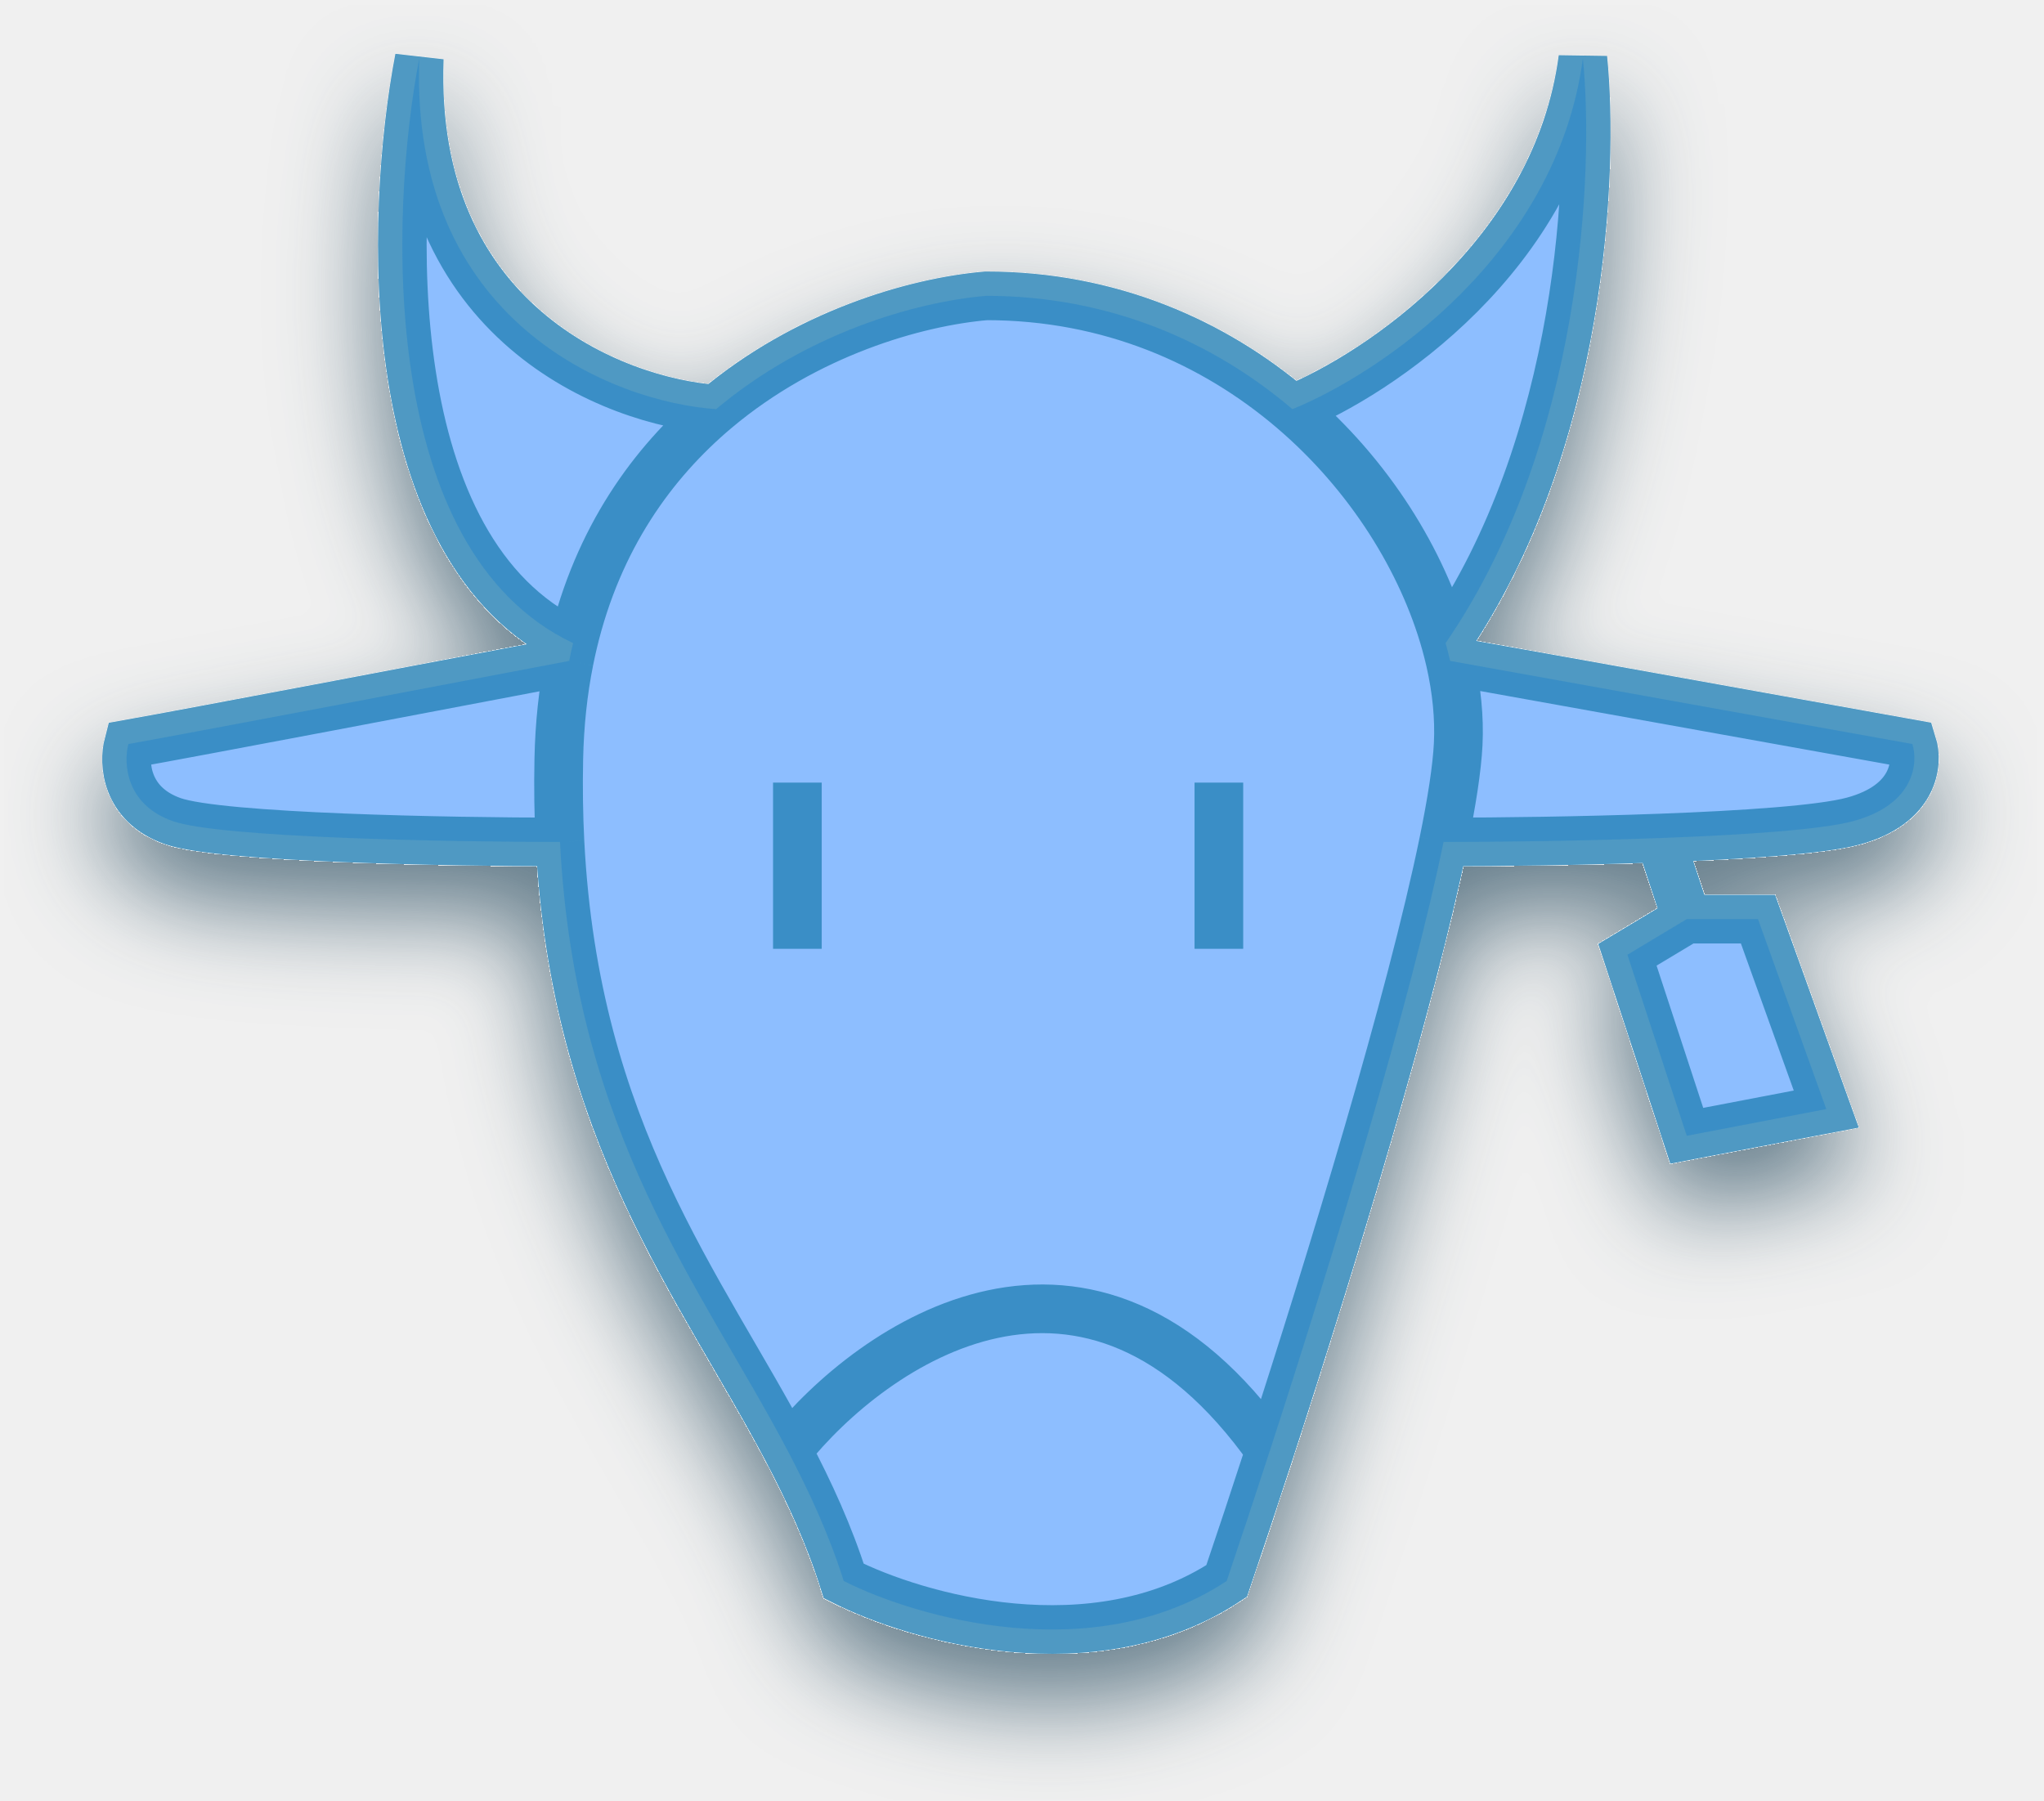
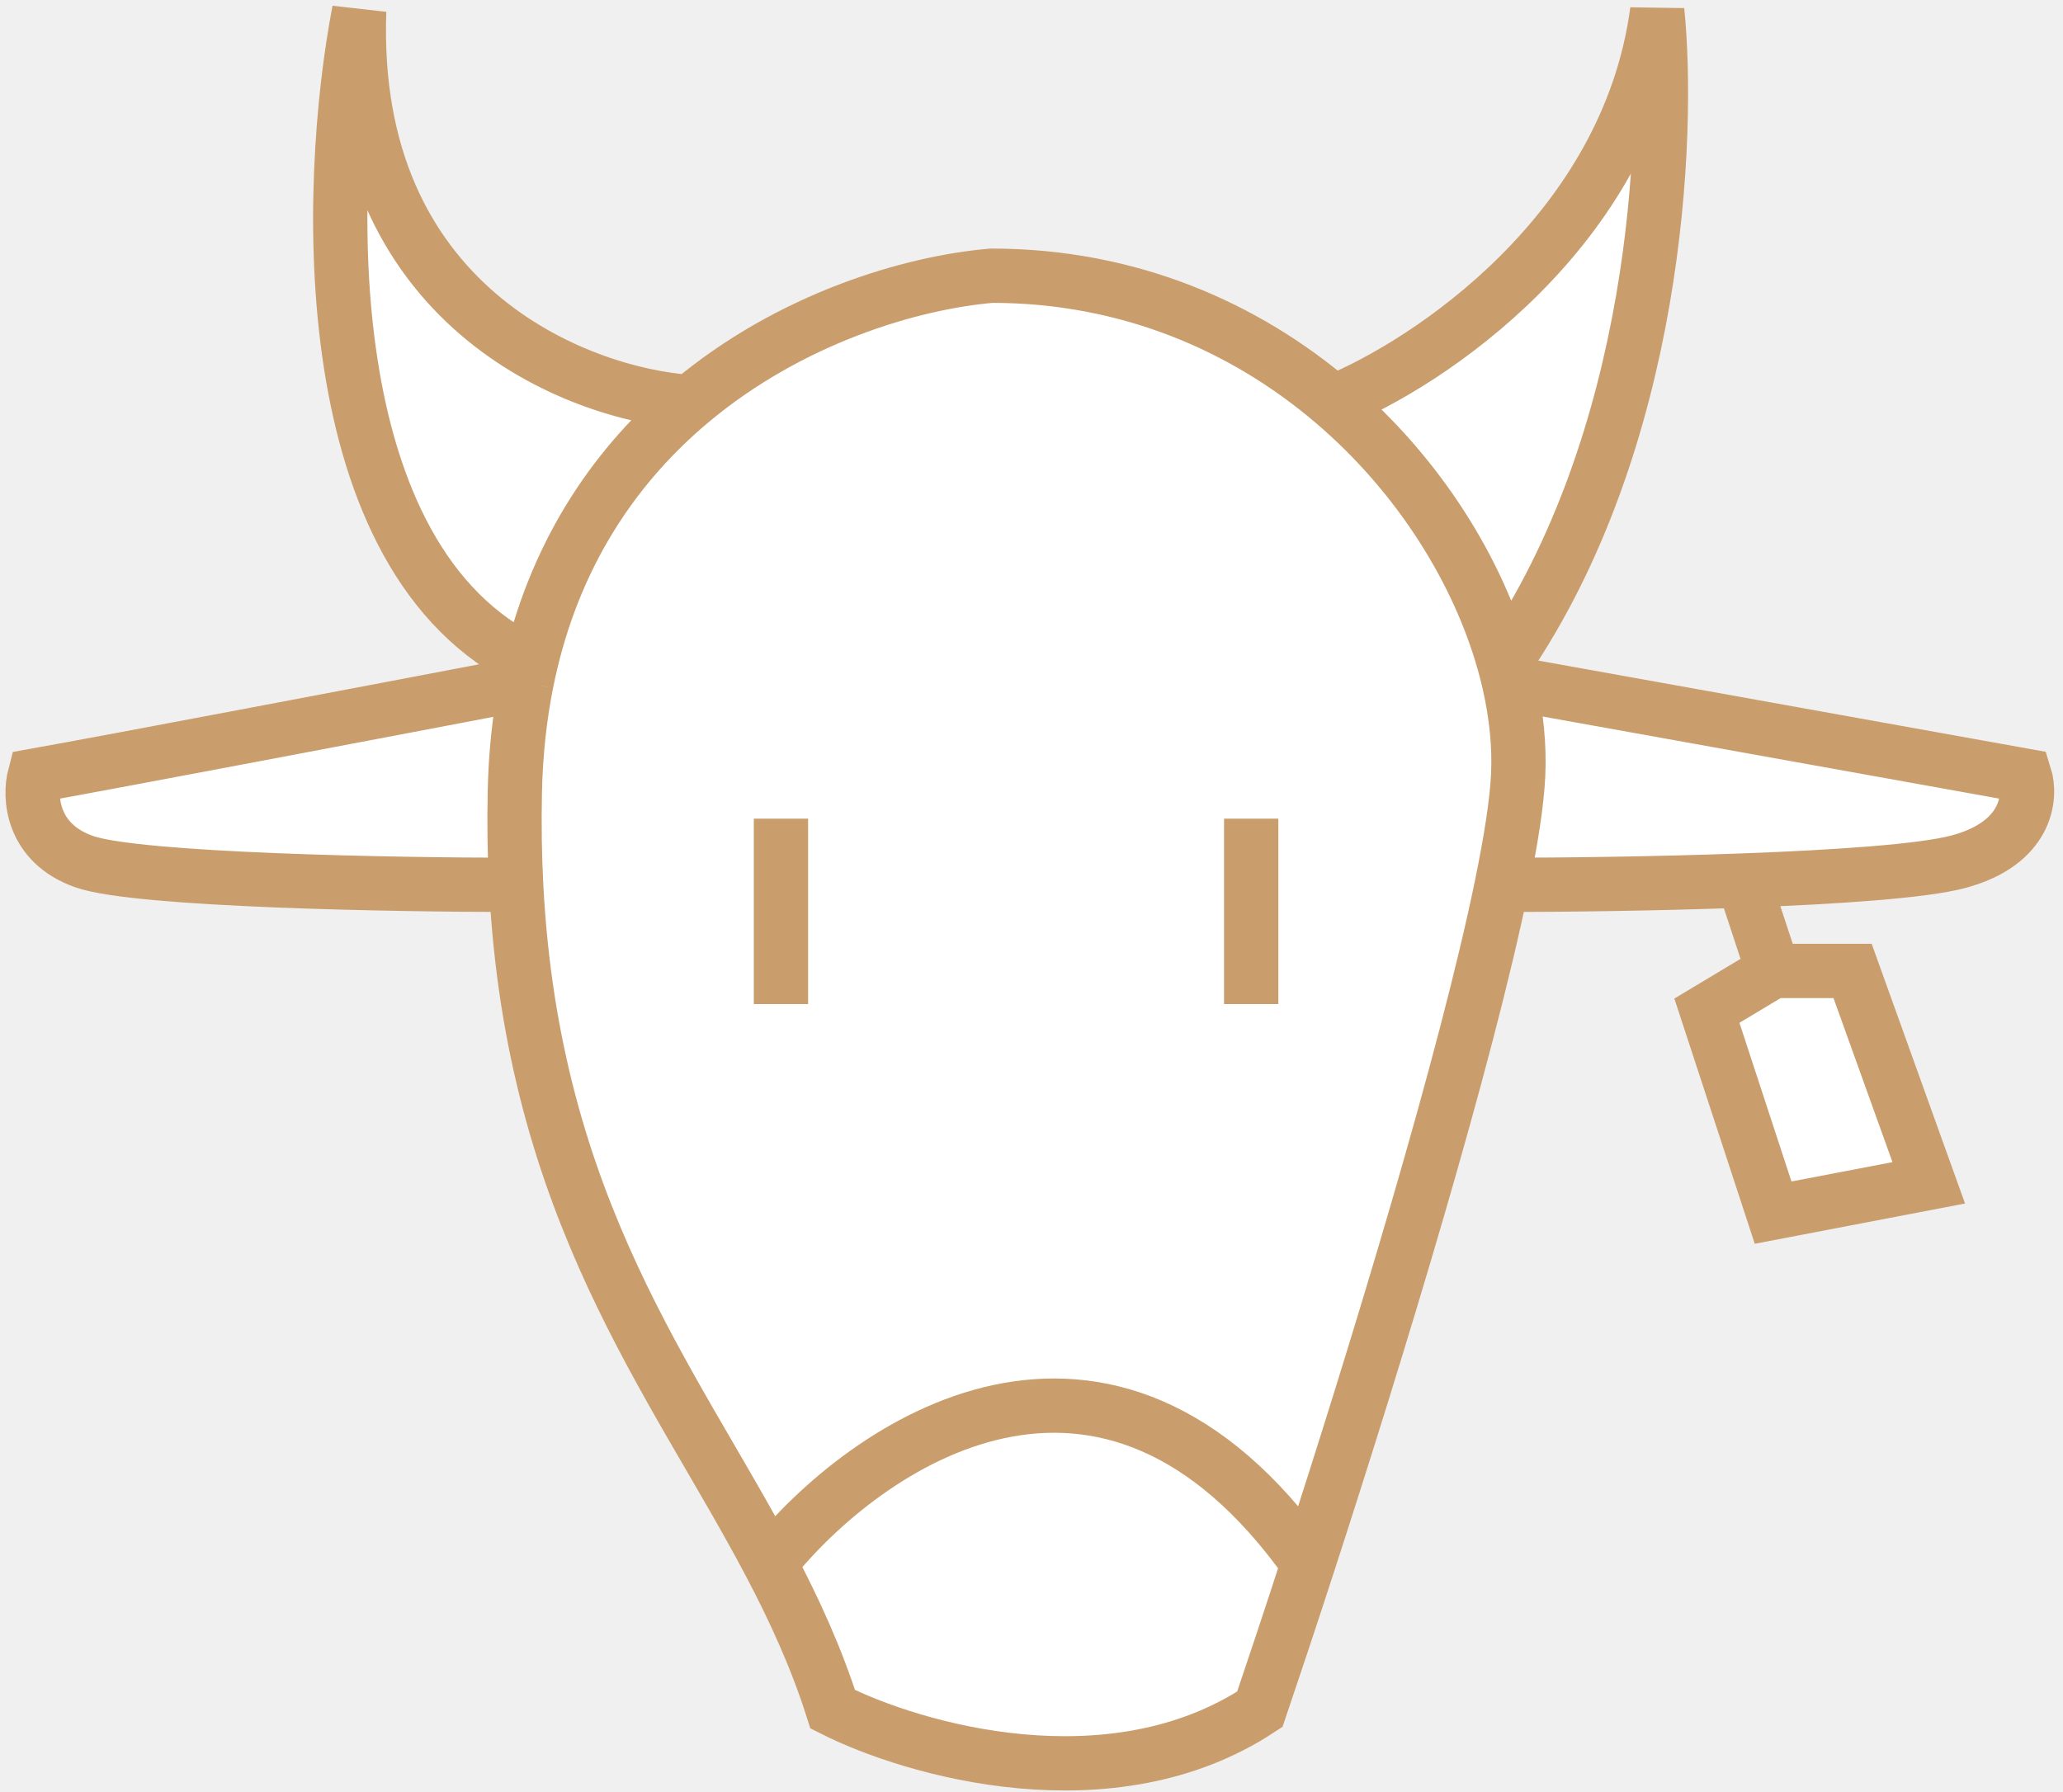
- <svg xmlns="http://www.w3.org/2000/svg" width="210" height="185" viewBox="0 0 210 185" fill="none">
-   <g filter="url(#filter0_d_25_80)">
-     <path d="M126.027 162.448C112.365 171.475 94.108 166.209 86.688 162.448C85.189 157.723 83.179 153.335 80.911 149.029C71.985 132.092 59.057 116.431 57.532 86.511C46.309 86.511 22.644 86.084 17.764 84.376C12.885 82.669 12.682 78.379 13.19 76.447C20.021 75.228 46.227 70.246 58.476 67.908C58.599 67.289 58.733 66.679 58.875 66.079C38.822 56.563 39.987 22.062 43.076 6C42.1 33.081 63.001 41.311 73.573 42.04C82.809 34.279 93.976 31.023 101.326 30.397C114.017 30.397 124.701 35.15 132.784 42.04C141.613 38.464 159.941 26.25 162.624 6C163.795 17.487 162.614 45.585 148.523 66.079C148.694 66.691 148.849 67.301 148.988 67.908L196.476 76.447C197.086 78.379 196.72 82.669 190.376 84.376C187.118 85.254 179.113 85.793 170.553 86.11L173.298 94.44H180.617L187.632 113.958L173.298 116.703L167.199 98.1L173.298 94.44L170.553 86.11C162.447 86.41 153.845 86.511 148.31 86.511C144.977 102.758 136.853 129.404 130.477 149.029C128.842 154.062 127.322 158.633 126.027 162.448Z" fill="#8DBEFF" />
-     <path d="M73.573 42.04C82.809 34.279 93.976 31.023 101.326 30.397C114.017 30.397 124.701 35.15 132.784 42.04M73.573 42.04C63.001 41.311 42.1 33.081 43.076 6C39.987 22.062 38.822 56.563 58.875 66.079M73.573 42.04C67.011 47.555 61.425 55.343 58.875 66.079M58.875 66.079C58.733 66.679 58.599 67.289 58.476 67.908M58.476 67.908C57.856 71.022 57.486 74.371 57.411 77.972C57.349 80.945 57.393 83.787 57.532 86.511M58.476 67.908C46.227 70.246 20.021 75.228 13.19 76.447C12.682 78.379 12.885 82.669 17.764 84.376C22.644 86.084 46.309 86.511 57.532 86.511M57.532 86.511C59.057 116.431 71.985 132.092 80.911 149.029M132.784 42.04C141.612 38.464 159.941 26.25 162.624 6C163.795 17.487 162.614 45.585 148.523 66.079M132.784 42.04C140.732 48.815 146.166 57.656 148.523 66.079M148.523 66.079C148.694 66.691 148.849 67.301 148.988 67.908M148.988 67.908C149.663 70.867 149.947 73.75 149.815 76.447C149.692 78.945 149.155 82.394 148.31 86.511M148.988 67.908L196.476 76.447C197.086 78.379 196.72 82.669 190.376 84.376C187.118 85.254 179.113 85.793 170.553 86.11M148.31 86.511C144.977 102.758 136.853 129.404 130.477 149.029M148.31 86.511C153.845 86.511 162.447 86.41 170.553 86.11M80.911 149.029C83.179 153.335 85.189 157.723 86.688 162.448C94.108 166.209 112.365 171.475 126.027 162.448C127.322 158.633 128.842 154.062 130.477 149.029M80.911 149.029C89.665 138.051 111.835 122.68 130.477 149.029M170.553 86.11L173.298 94.44M173.298 94.44L167.199 98.1L173.298 116.703L187.632 113.958L180.617 94.44H173.298Z" stroke="#2583B8" stroke-opacity="0.79" stroke-width="5" />
-     <path d="M125.227 80.412V97.49" stroke="#2583B8" stroke-opacity="0.79" stroke-width="5" />
-     <path d="M81.922 80.412V97.49" stroke="#2583B8" stroke-opacity="0.79" stroke-width="5" />
-   </g>
-   <defs>
-     <filter id="filter0_d_25_80" x="0.5" y="0.527" width="208.684" height="184.404" filterUnits="userSpaceOnUse" color-interpolation-filters="sRGB">
-       <feFlood flood-opacity="0" result="BackgroundImageFix" />
-       <feColorMatrix in="SourceAlpha" type="matrix" values="0 0 0 0 0 0 0 0 0 0 0 0 0 0 0 0 0 0 127 0" result="hardAlpha" />
-       <feOffset dy="5" />
-       <feGaussianBlur stdDeviation="5" />
-       <feComposite in2="hardAlpha" operator="out" />
-       <feColorMatrix type="matrix" values="0 0 0 0 0.083 0 0 0 0 0.235 0 0 0 0 0.321 0 0 0 0.64 0" />
-       <feBlend mode="normal" in2="BackgroundImageFix" result="effect1_dropShadow_25_80" />
-       <feBlend mode="normal" in="SourceGraphic" in2="effect1_dropShadow_25_80" result="shape" />
-     </filter>
-   </defs>
+ <svg xmlns="http://www.w3.org/2000/svg" width="190" height="165" viewBox="0 0 190 165" fill="none">
+   <path d="M116.031 157.448C102.369 166.475 84.112 161.209 76.692 157.448C75.193 152.723 73.183 148.335 70.915 144.029C61.989 127.092 49.06 111.431 47.536 81.511C36.313 81.511 12.648 81.084 7.768 79.376C2.889 77.669 2.686 73.379 3.194 71.447C10.025 70.228 36.231 65.246 48.48 62.908C48.603 62.289 48.737 61.679 48.879 61.078C28.826 51.563 29.991 17.062 33.08 1C32.104 28.081 53.005 36.311 63.577 37.04C72.812 29.279 83.98 26.023 91.33 25.397C104.021 25.397 114.704 30.15 122.788 37.04C131.616 33.464 149.945 21.25 152.628 1C153.799 12.487 152.618 40.585 138.526 61.078C138.698 61.691 138.853 62.301 138.992 62.908L186.48 71.447C187.089 73.379 186.724 77.669 180.38 79.376C177.122 80.254 169.116 80.793 160.557 81.11L163.302 89.44H170.621L177.636 108.958L163.302 111.703L157.203 93.1L163.302 89.44L160.557 81.11C152.451 81.41 143.849 81.511 138.314 81.511C134.981 97.758 126.857 124.404 120.481 144.029C118.846 149.062 117.326 153.633 116.031 157.448Z" fill="white" />
+   <path d="M63.577 37.04C72.812 29.279 83.98 26.023 91.33 25.397C104.021 25.397 114.704 30.15 122.788 37.04M63.577 37.04C53.005 36.311 32.104 28.081 33.08 1C29.991 17.062 28.826 51.563 48.879 61.078M63.577 37.04C57.015 42.555 51.429 50.343 48.879 61.078M48.879 61.078C48.737 61.679 48.603 62.289 48.48 62.908M48.48 62.908C47.86 66.022 47.49 69.371 47.415 72.972C47.353 75.945 47.397 78.787 47.536 81.511M48.48 62.908C36.231 65.246 10.025 70.228 3.194 71.447C2.686 73.379 2.889 77.669 7.768 79.376C12.648 81.084 36.313 81.511 47.536 81.511M47.536 81.511C49.06 111.431 61.989 127.092 70.915 144.029M122.788 37.04C131.616 33.464 149.945 21.25 152.628 1C153.799 12.487 152.618 40.585 138.526 61.078M122.788 37.04C130.735 43.815 136.169 52.656 138.526 61.078M138.526 61.078C138.698 61.691 138.853 62.301 138.992 62.908M138.992 62.908C139.667 65.867 139.951 68.75 139.819 71.447C139.696 73.945 139.159 77.394 138.314 81.511M138.992 62.908L186.48 71.447C187.089 73.379 186.724 77.669 180.38 79.376C177.122 80.254 169.116 80.793 160.557 81.11M138.314 81.511C134.981 97.758 126.857 124.404 120.481 144.029M138.314 81.511C143.849 81.511 152.451 81.41 160.557 81.11M70.915 144.029C73.183 148.335 75.193 152.723 76.692 157.448C84.112 161.209 102.369 166.475 116.031 157.448C117.326 153.633 118.846 149.062 120.481 144.029M70.915 144.029C79.669 133.051 101.839 117.68 120.481 144.029M160.557 81.11L163.302 89.44M163.302 89.44L157.203 93.1L163.302 111.703L177.636 108.958L170.621 89.44H163.302Z" stroke="#C99D6C" stroke-width="5" />
+   <path d="M115.234 75.412V92.49" stroke="#C99D6C" stroke-width="5" />
+   <path d="M71.926 75.412V92.49" stroke="#C99D6C" stroke-width="5" />
</svg>
